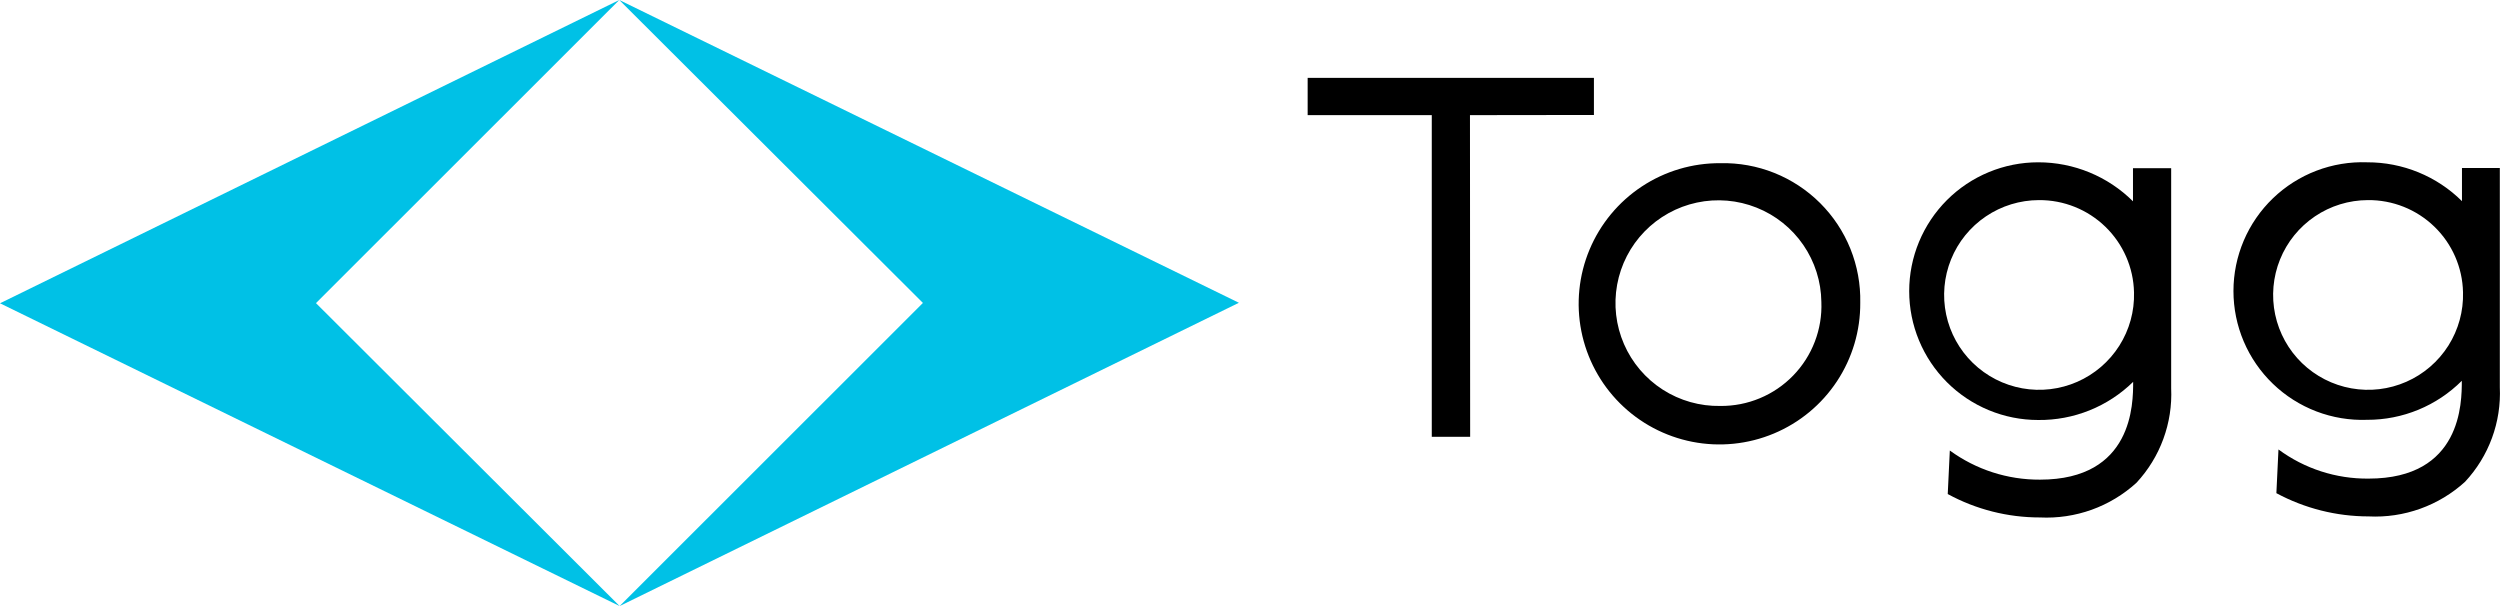
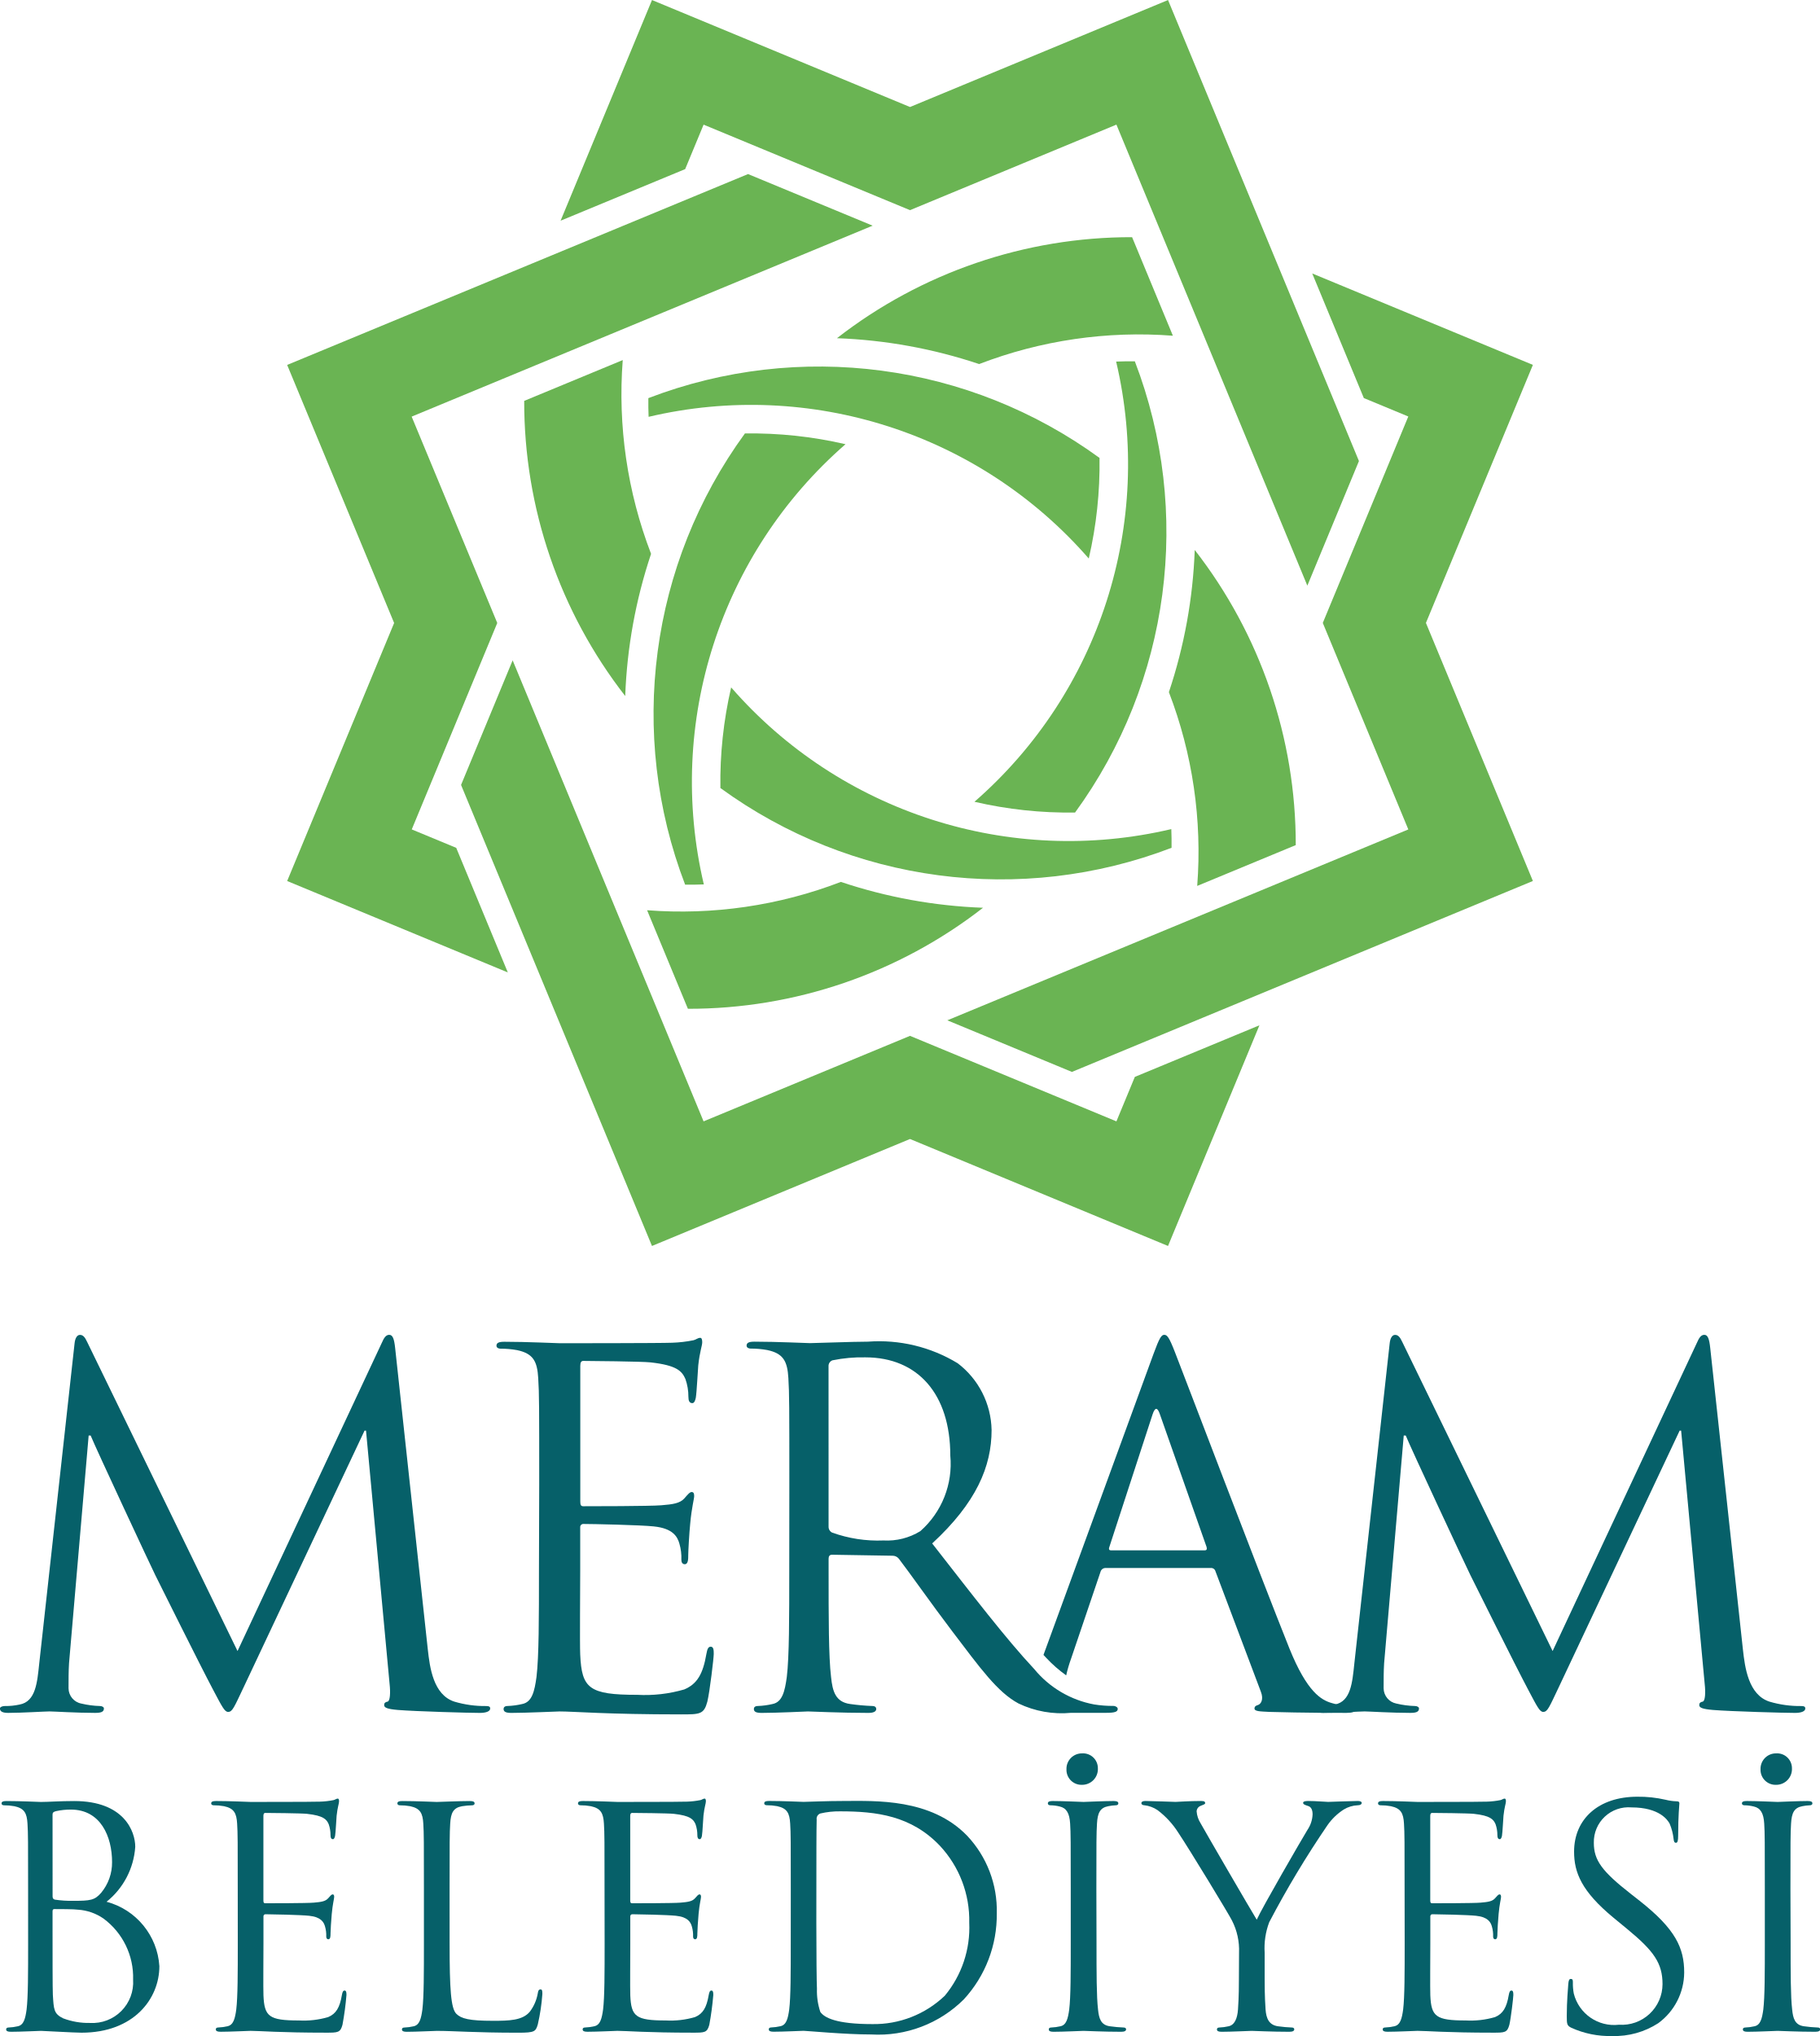
- <svg xmlns="http://www.w3.org/2000/svg" width="165" height="40" viewBox="0 0 165 40" fill="none">
-   <path d="M40.872 0L0 20.017L40.895 40L20.854 20.006L40.872 0Z" fill="#00C1E6" />
-   <path d="M40.872 0L81.767 19.983L40.895 40L60.913 19.994L40.872 0Z" fill="#00C1E6" />
-   <path d="M140.845 19.296C140.88 20.541 140.542 21.767 139.874 22.819C139.207 23.87 138.241 24.699 137.1 25.2C135.959 25.7 134.694 25.85 133.468 25.629C132.241 25.408 131.109 24.827 130.214 23.96C129.32 23.093 128.705 21.979 128.447 20.761C128.19 19.543 128.302 18.276 128.769 17.121C129.236 15.967 130.037 14.978 131.07 14.281C132.103 13.584 133.32 13.21 134.566 13.207C136.204 13.195 137.78 13.827 138.955 14.966C140.13 16.105 140.809 17.661 140.845 19.296ZM140.777 11.102V13.287C139.115 11.635 136.865 10.709 134.52 10.712C133.402 10.712 132.295 10.932 131.262 11.36C130.229 11.787 129.291 12.413 128.5 13.203C127.71 13.993 127.083 14.93 126.655 15.962C126.227 16.994 126.007 18.099 126.007 19.216C126.007 20.333 126.227 21.439 126.655 22.47C127.083 23.502 127.71 24.439 128.5 25.229C129.291 26.019 130.229 26.645 131.262 27.072C132.295 27.5 133.402 27.72 134.52 27.72C135.68 27.733 136.83 27.517 137.906 27.085C138.981 26.653 139.961 26.013 140.788 25.202C140.788 26.632 140.788 31.657 134.635 31.657C132.498 31.668 130.414 30.994 128.688 29.734L128.551 32.607C130.417 33.623 132.509 34.154 134.635 34.152C135.796 34.209 136.956 34.036 138.05 33.644C139.143 33.251 140.148 32.645 141.006 31.863C141.783 31.027 142.386 30.045 142.779 28.974C143.173 27.903 143.349 26.765 143.297 25.625V11.102H140.777Z" fill="black" />
-   <path d="M162.559 19.285C162.595 20.529 162.259 21.757 161.594 22.81C160.928 23.863 159.963 24.694 158.822 25.196C157.681 25.699 156.416 25.85 155.189 25.63C153.962 25.411 152.828 24.83 151.932 23.964C151.037 23.097 150.421 21.983 150.162 20.765C149.904 19.547 150.015 18.279 150.482 17.124C150.949 15.969 151.75 14.98 152.783 14.282C153.815 13.584 155.033 13.21 156.28 13.207C157.916 13.192 159.493 13.821 160.668 14.959C161.844 16.096 162.523 17.65 162.559 19.285ZM162.49 11.09V13.276C161.667 12.459 160.691 11.813 159.617 11.373C158.544 10.933 157.394 10.709 156.234 10.712C155.09 10.671 153.95 10.859 152.881 11.268C151.813 11.676 150.837 12.295 150.013 13.088C149.189 13.881 148.534 14.832 148.086 15.884C147.639 16.936 147.408 18.067 147.408 19.21C147.408 20.353 147.639 21.485 148.086 22.536C148.534 23.588 149.189 24.539 150.013 25.332C150.837 26.126 151.813 26.745 152.881 27.153C153.95 27.561 155.09 27.75 156.234 27.708C157.393 27.711 158.542 27.485 159.614 27.043C160.685 26.601 161.659 25.952 162.479 25.133C162.479 26.564 162.479 31.588 156.326 31.588C154.187 31.61 152.099 30.935 150.379 29.665L150.241 32.549C152.111 33.555 154.202 34.082 156.326 34.083C157.486 34.141 158.647 33.968 159.74 33.575C160.834 33.182 161.839 32.577 162.697 31.794C163.474 30.959 164.078 29.977 164.471 28.906C164.865 27.835 165.04 26.696 164.988 25.556V11.09H162.49Z" fill="black" />
-   <path d="M86.305 5.139V7.599H94.497V28.83H97.03L97.018 7.599L105.199 7.588V5.139H86.305Z" fill="black" />
-   <path d="M113.541 26.793C112.196 26.817 110.873 26.443 109.741 25.716C108.609 24.989 107.719 23.942 107.183 22.709C106.647 21.476 106.49 20.112 106.731 18.79C106.972 17.467 107.601 16.246 108.538 15.281C109.475 14.317 110.678 13.651 111.994 13.37C113.31 13.089 114.68 13.204 115.93 13.702C117.18 14.199 118.255 15.056 119.017 16.165C119.778 17.273 120.194 18.581 120.21 19.926C120.246 20.82 120.099 21.711 119.779 22.547C119.46 23.383 118.973 24.145 118.349 24.787C117.726 25.429 116.978 25.938 116.151 26.283C115.325 26.628 114.437 26.801 113.541 26.793ZM113.541 10.77C111.698 10.758 109.893 11.295 108.356 12.311C106.819 13.327 105.619 14.777 104.909 16.476C104.199 18.175 104.01 20.046 104.368 21.852C104.726 23.659 105.613 25.318 106.917 26.619C108.221 27.92 109.884 28.804 111.692 29.159C113.501 29.514 115.374 29.324 117.075 28.612C118.775 27.901 120.225 26.701 121.24 25.164C122.255 23.627 122.79 21.824 122.777 19.983C122.803 18.765 122.582 17.554 122.128 16.423C121.673 15.293 120.993 14.266 120.13 13.405C119.267 12.544 118.238 11.866 117.106 11.413C115.973 10.96 114.761 10.742 113.541 10.77Z" fill="black" />
+ <svg xmlns="http://www.w3.org/2000/svg" width="91.885" height="102.78" viewBox="0 0 91.885 102.78">
+   <g id="Group_14" data-name="Group 14" transform="translate(0 0)">
+     <g id="Group_1" data-name="Group 1" transform="translate(14.493)">
+       <path id="Path_29" data-name="Path 29" d="M346.641,269.264,323.367,278.9l6.29,2.605,23.273-9.639-5.4-13.027,5.4-13.026-11.14-4.615,2.605,6.29,2.245.93-4.317,10.421Z" transform="translate(-290.033 -227.393)" fill="#6ab453" />
+       <path id="Path_30" data-name="Path 30" d="M266.16,187.189l9.639,23.273,2.605-6.29L268.766,180.9l-13.027,5.4-13.026-5.4-4.615,11.14,6.29-2.605.93-2.245,10.421,4.317Z" transform="translate(-224.289 -180.898)" fill="#6ab453" />
+       <path id="Path_31" data-name="Path 31" d="M184.085,231.5l23.273-9.639-6.29-2.605L177.8,228.891l5.4,13.027-5.4,13.026,11.14,4.615-2.605-6.29-2.245-.93,4.317-10.421Z" transform="translate(-177.795 -210.469)" fill="#6ab453" />
+       <path id="Path_32" data-name="Path 32" d="M228.393,349.744l-9.639-23.273-2.605,6.29,9.639,23.273,13.027-5.4,13.026,5.4,4.615-11.14-6.29,2.605-.93,2.245-10.421-4.317Z" transform="translate(-207.365 -293.136)" fill="#6ab453" />
+       <path id="Path_33" data-name="Path 33" d="M336.5,260.56q.47-.019.944-.013a24.057,24.057,0,0,1-3.018,22.778,21.067,21.067,0,0,1-5.079-.543A22.6,22.6,0,0,0,336.5,260.56Z" transform="translate(-294.643 -242.307)" fill="#6ab453" />
+       <path id="Path_34" data-name="Path 34" d="M274.126,376.616a24.19,24.19,0,0,1-14.9,5.1l-2.06-4.975a22.455,22.455,0,0,0,9.782-1.43A25.539,25.539,0,0,0,274.126,376.616Z" transform="translate(-238.989 -330.791)" fill="#6ab453" />
+       <path id="Path_35" data-name="Path 35" d="M296.1,339.6q.019.471.013.944a24.058,24.058,0,0,1-22.778-3.018,21.085,21.085,0,0,1,.543-5.079A22.6,22.6,0,0,0,296.1,339.6Z" transform="translate(-251.458 -297.746)" fill="#6ab453" />
+       <path id="Path_36" data-name="Path 36" d="M235.189,277.229a24.188,24.188,0,0,1-5.1-14.9l4.975-2.06a22.455,22.455,0,0,0,1.43,9.782A25.542,25.542,0,0,0,235.189,277.229Z" transform="translate(-218.117 -242.092)" fill="#6ab453" />
+       <path id="Path_37" data-name="Path 37" d="M257.457,264.229q-.019-.471-.013-.944a24.057,24.057,0,0,1,22.778,3.018,21.08,21.08,0,0,1-.543,5.079A22.6,22.6,0,0,0,257.457,264.229Z" transform="translate(-239.204 -243.187)" fill="#6ab453" />
+       <path id="Path_38" data-name="Path 38" d="M373.512,302.134a24.187,24.187,0,0,1,5.1,14.9l-4.975,2.06a22.453,22.453,0,0,0-1.43-9.782A25.538,25.538,0,0,0,373.512,302.134Z" transform="translate(-327.687 -274.372)" fill="#6ab453" />
+       <path id="Path_39" data-name="Path 39" d="M261.125,299.207q-.471.019-.944.013a24.057,24.057,0,0,1,3.018-22.778,21.073,21.073,0,0,1,5.079.543A22.6,22.6,0,0,0,261.125,299.207Z" transform="translate(-240.084 -254.561)" fill="#6ab453" />
+       <path id="Path_40" data-name="Path 40" d="M299.031,238.293a24.186,24.186,0,0,1,14.9-5.1l2.06,4.975a22.456,22.456,0,0,0-9.782,1.43A25.536,25.536,0,0,0,299.031,238.293Z" transform="translate(-271.269 -221.22)" fill="#6ab453" />
+     </g>
+     <g id="Group_3" data-name="Group 3" transform="translate(0 67.384)">
+       <path id="Path_41" data-name="Path 41" d="M524.819,237.823c-.05-.471-.124-.669-.3-.669s-.273.174-.372.4l-7.286,15.563-7.584-15.588c-.124-.273-.223-.372-.372-.372s-.248.174-.273.446l-1.784,16.158c-.1.942-.174,1.908-.991,2.057a3.183,3.183,0,0,1-.743.074c-.124,0-.248.05-.248.124,0,.173.173.223.421.223.669,0,1.859-.074,2.082-.074.2,0,1.388.074,2.3.074.3,0,.446-.05.446-.223,0-.074-.1-.124-.2-.124a4.564,4.564,0,0,1-.942-.124.793.793,0,0,1-.644-.768c0-.421,0-.867.025-1.264l.991-11.5h.1c.273.669,3.048,6.617,3.271,7.063.124.248,2.255,4.535,2.9,5.75.471.892.595,1.14.768,1.14.223,0,.3-.223.818-1.313l6.072-12.887h.074l1.19,12.788c.05.446.025.867-.1.892s-.174.074-.174.174c0,.124.124.2.694.248.917.074,3.593.149,4.139.149.3,0,.52-.074.52-.223,0-.1-.074-.124-.2-.124a5.374,5.374,0,0,1-1.611-.223c-1.066-.347-1.239-1.735-1.338-2.627Z" transform="translate(-504.869 -237.154)" fill="#066069" fill-rule="evenodd" />
+       <path id="Path_42" data-name="Path 42" d="M633.058,249.649c0,2.379,0,4.337-.124,5.378-.1.719-.223,1.264-.719,1.363a3.829,3.829,0,0,1-.743.1c-.149,0-.2.074-.2.149,0,.149.124.2.4.2.743,0,2.3-.074,2.429-.074.719,0,2.379.149,6.121.149.966,0,1.165,0,1.338-.645.124-.52.322-2.206.322-2.4,0-.173,0-.372-.149-.372-.124,0-.174.1-.223.372-.174,1.016-.471,1.512-1.115,1.785a7.112,7.112,0,0,1-2.379.272c-2.429,0-2.8-.322-2.875-2.032-.025-.52,0-3.4,0-4.238v-2.181a.157.157,0,0,1,.174-.174c.421,0,2.875.05,3.544.124.967.1,1.19.52,1.289.867a2.533,2.533,0,0,1,.1.818c0,.124.05.223.174.223.173,0,.173-.273.173-.471,0-.173.049-1.09.1-1.586.074-.818.2-1.239.2-1.388s-.05-.2-.124-.2c-.1,0-.2.124-.372.322-.223.248-.57.3-1.165.347-.57.049-3.618.049-3.94.049-.124,0-.149-.074-.149-.248v-6.84c0-.174.049-.248.149-.248.273,0,2.974.025,3.4.074,1.338.149,1.586.446,1.76.843a2.665,2.665,0,0,1,.149.892c0,.2.049.322.2.322.1,0,.149-.149.174-.273.05-.3.1-1.388.124-1.636.074-.694.2-.991.2-1.165,0-.124-.025-.223-.1-.223-.124,0-.223.1-.347.124a6.6,6.6,0,0,1-1.066.124c-.57.025-5.5.025-5.675.025-.124,0-1.685-.074-2.8-.074-.273,0-.4.05-.4.2,0,.1.1.149.2.149a4.627,4.627,0,0,1,.843.074c.818.173,1.016.57,1.065,1.413.05.793.05,1.487.05,5.353Z" transform="translate(-605.848 -237.753)" fill="#066069" fill-rule="evenodd" />
+       <path id="Path_43" data-name="Path 43" d="M696.626,250.448c0,2.379,0,4.337-.124,5.378-.1.719-.223,1.264-.719,1.363a3.832,3.832,0,0,1-.744.1c-.149,0-.2.074-.2.149,0,.149.124.2.4.2.744,0,2.3-.074,2.33-.074.124,0,1.685.074,3.048.074.273,0,.4-.074.4-.2,0-.074-.05-.149-.2-.149a10.826,10.826,0,0,1-1.115-.1c-.743-.1-.892-.644-.966-1.363-.124-1.041-.124-3-.124-5.378v-.595c0-.124.05-.2.174-.2l3.048.05a.4.4,0,0,1,.322.149c.5.644,1.66,2.3,2.7,3.668,1.413,1.859,2.28,3.073,3.346,3.643a5.043,5.043,0,0,0,2.652.471h1.76c.446,0,.595-.05.595-.2,0-.074-.1-.149-.223-.149a5.941,5.941,0,0,1-.966-.074,5.125,5.125,0,0,1-3.024-1.784c-1.437-1.536-3.122-3.742-5.155-6.344,2.231-2.057,3-3.891,3-5.725a4.337,4.337,0,0,0-1.71-3.37,7.631,7.631,0,0,0-4.535-1.091c-.768,0-2.652.074-2.924.074-.124,0-1.685-.074-2.8-.074-.272,0-.4.05-.4.2,0,.1.1.149.2.149a4.624,4.624,0,0,1,.843.074c.818.173,1.016.57,1.066,1.413.049.793.049,1.487.049,5.353Zm1.983-10.31a.3.3,0,0,1,.2-.3,7.478,7.478,0,0,1,1.66-.149c2.652,0,4.287,1.859,4.287,4.956a4.524,4.524,0,0,1-1.512,3.817,3.208,3.208,0,0,1-1.859.471,6.828,6.828,0,0,1-2.6-.4.324.324,0,0,1-.174-.3Z" transform="translate(-656.779 -238.552)" fill="#066069" fill-rule="evenodd" />
+       <path id="Path_44" data-name="Path 44" d="M769.9,253.312l5.553-15.191c.3-.818.4-.967.545-.967s.248.124.545.892c.372.942,4.263,11.177,5.774,14.944.892,2.206,1.611,2.6,2.131,2.751a3.2,3.2,0,0,0,.991.149c.149,0,.248.025.248.149,0,.149-.223.2-.5.2-.372,0-2.181,0-3.891-.05-.471-.025-.743-.025-.743-.173,0-.1.074-.149.174-.174.149-.049.3-.273.149-.669l-2.3-6.1a.217.217,0,0,0-.223-.149h-5.328a.261.261,0,0,0-.248.2l-1.487,4.387a6.839,6.839,0,0,0-.244.834,6.662,6.662,0,0,1-1.008-.885Zm3.4-5.278h4.733c.124,0,.124-.074.1-.173l-2.354-6.691q-.186-.558-.372,0l-2.181,6.691C773.177,247.984,773.226,248.034,773.3,248.034Z" transform="translate(-717.218 -237.154)" fill="#066069" fill-rule="evenodd" />
+       <path id="Path_45" data-name="Path 45" d="M858.81,237.823c-.05-.471-.124-.669-.3-.669s-.273.174-.372.4l-7.286,15.563-7.583-15.588c-.124-.273-.223-.372-.372-.372s-.248.174-.273.446l-1.784,16.158c-.1.942-.173,1.908-.991,2.057a3.186,3.186,0,0,1-.744.074c-.124,0-.248.05-.248.124,0,.173.173.223.421.223.669,0,1.859-.074,2.082-.074.2,0,1.388.074,2.3.074.3,0,.446-.05.446-.223,0-.074-.1-.124-.2-.124a4.561,4.561,0,0,1-.942-.124.794.794,0,0,1-.644-.768c0-.421,0-.867.025-1.264l.991-11.5h.1c.273.669,3.049,6.617,3.272,7.063.124.248,2.255,4.535,2.9,5.75.471.892.595,1.14.768,1.14.223,0,.3-.223.818-1.313l6.072-12.887h.074l1.19,12.788c.05.446.025.867-.1.892s-.174.074-.174.174c0,.124.124.2.694.248.917.074,3.594.149,4.139.149.3,0,.52-.074.52-.223,0-.1-.074-.124-.2-.124a5.373,5.373,0,0,1-1.611-.223c-1.066-.347-1.239-1.735-1.338-2.627Z" transform="translate(-772.466 -237.154)" fill="#066069" fill-rule="evenodd" />
+       <g id="Group_2" data-name="Group 2" transform="translate(0.079 21.129)">
+         <path id="Path_46" data-name="Path 46" d="M506.606,362.711c0,1.479,0,2.7-.077,3.344-.062.447-.139.786-.447.848a2.375,2.375,0,0,1-.462.062c-.092,0-.123.046-.123.093,0,.092.077.123.247.123.462,0,1.433-.046,1.51-.046.123,0,1.695.092,2.049.092,2.635,0,3.929-1.71,3.929-3.359a3.6,3.6,0,0,0-2.666-3.251,3.882,3.882,0,0,0,1.448-2.773c0-.77-.555-2.311-3.082-2.311-.709,0-1.31.046-1.68.046-.077,0-1.048-.046-1.741-.046-.169,0-.247.031-.247.123,0,.062.062.092.123.092a2.887,2.887,0,0,1,.524.046c.509.108.632.354.663.878.031.493.031.925.031,3.328Zm1.233-6.5c0-.092.046-.139.185-.17a3.444,3.444,0,0,1,.74-.077c1.51,0,2.08,1.371,2.08,2.65a2.381,2.381,0,0,1-.555,1.556c-.324.37-.539.4-1.4.4a5.463,5.463,0,0,1-.94-.061c-.077-.031-.108-.062-.108-.17Zm0,4.884c0-.077.031-.108.093-.108.231,0,1,0,1.2.031a2.548,2.548,0,0,1,1.279.447,3.691,3.691,0,0,1,1.495,3.082,2.056,2.056,0,0,1-2.172,2.188,3.622,3.622,0,0,1-1.356-.231c-.478-.231-.478-.447-.524-1.2-.015-.231-.015-2.142-.015-3.328Z" transform="translate(-505.265 -353.127)" fill="#066069" fill-rule="evenodd" />
+         <path id="Path_47" data-name="Path 47" d="M559.854,362.215c0,1.479,0,2.7-.077,3.344-.061.447-.139.786-.447.847a2.385,2.385,0,0,1-.462.062c-.093,0-.123.046-.123.093,0,.092.077.123.247.123.462,0,1.433-.046,1.51-.046.447,0,1.479.092,3.806.092.6,0,.724,0,.832-.4a15.071,15.071,0,0,0,.2-1.495c0-.108,0-.231-.092-.231-.077,0-.108.062-.139.231-.108.632-.293.94-.693,1.109a4.417,4.417,0,0,1-1.479.17c-1.51,0-1.741-.2-1.787-1.263-.015-.324,0-2.111,0-2.635v-1.356a.1.1,0,0,1,.108-.108c.262,0,1.787.031,2.2.077.6.062.739.324.8.539a1.572,1.572,0,0,1,.062.508c0,.077.031.139.108.139.108,0,.108-.17.108-.293,0-.108.031-.678.062-.986.046-.508.123-.77.123-.863s-.031-.123-.077-.123c-.062,0-.123.077-.231.2-.139.154-.354.185-.724.216-.354.031-2.25.031-2.45.031-.077,0-.092-.046-.092-.154v-4.252c0-.108.031-.154.092-.154.17,0,1.849.015,2.111.046.832.092.986.277,1.094.524a1.654,1.654,0,0,1,.092.555c0,.123.031.2.123.2.062,0,.092-.092.108-.169.031-.185.062-.863.077-1.017.046-.431.123-.616.123-.724,0-.077-.016-.139-.062-.139-.077,0-.139.062-.216.077a4.116,4.116,0,0,1-.663.077c-.354.015-3.421.015-3.528.015-.077,0-1.048-.046-1.741-.046-.17,0-.246.031-.246.123,0,.062.062.092.123.092a2.878,2.878,0,0,1,.524.046c.508.108.632.354.663.878.031.493.031.925.031,3.328Z" transform="translate(-547.928 -352.631)" fill="#066069" fill-rule="evenodd" />
+         <path id="Path_48" data-name="Path 48" d="M608.428,360c0-2.4,0-2.835.031-3.328.031-.539.154-.8.6-.878a3.625,3.625,0,0,1,.509-.046c.062,0,.123-.031.123-.092,0-.092-.077-.123-.247-.123-.462,0-1.587.046-1.664.046s-1.048-.046-1.741-.046c-.17,0-.247.031-.247.123,0,.062.062.092.123.092a2.89,2.89,0,0,1,.524.046c.508.108.632.354.662.878.031.493.031.925.031,3.328v2.712c0,1.479,0,2.7-.077,3.344-.062.447-.139.786-.447.848a2.376,2.376,0,0,1-.462.062c-.092,0-.123.046-.123.093,0,.092.077.123.247.123.462,0,1.371-.046,1.51-.046.894,0,1.911.092,4.13.092.817,0,.863-.062.971-.416a9.819,9.819,0,0,0,.231-1.541c0-.169-.015-.231-.092-.231-.092,0-.123.077-.139.2a2.144,2.144,0,0,1-.4.925c-.37.447-1.048.462-1.864.462-1.2,0-1.6-.108-1.849-.354-.277-.277-.339-1.263-.339-3.528Z" transform="translate(-585.809 -353.127)" fill="#066069" fill-rule="evenodd" />
+         <path id="Path_49" data-name="Path 49" d="M653.021,362.215c0,1.479,0,2.7-.077,3.344-.062.447-.139.786-.447.847a2.385,2.385,0,0,1-.462.062c-.093,0-.123.046-.123.093,0,.092.077.123.247.123.462,0,1.433-.046,1.51-.046.447,0,1.479.092,3.806.092.6,0,.724,0,.832-.4a15.071,15.071,0,0,0,.2-1.495c0-.108,0-.231-.092-.231-.077,0-.108.062-.139.231-.108.632-.293.94-.693,1.109a4.418,4.418,0,0,1-1.479.17c-1.51,0-1.741-.2-1.787-1.263-.015-.324,0-2.111,0-2.635v-1.356a.1.1,0,0,1,.108-.108c.262,0,1.787.031,2.2.077.6.062.739.324.8.539a1.576,1.576,0,0,1,.062.508c0,.077.031.139.108.139.108,0,.108-.17.108-.293,0-.108.031-.678.062-.986.046-.508.123-.77.123-.863s-.031-.123-.077-.123c-.062,0-.123.077-.231.2-.139.154-.354.185-.724.216-.354.031-2.249.031-2.45.031-.077,0-.092-.046-.092-.154v-4.252c0-.108.031-.154.092-.154.17,0,1.849.015,2.111.046.832.092.986.277,1.094.524a1.652,1.652,0,0,1,.092.555c0,.123.031.2.123.2.062,0,.092-.092.108-.169.031-.185.062-.863.077-1.017.046-.431.123-.616.123-.724,0-.077-.016-.139-.062-.139-.077,0-.139.062-.216.077a4.12,4.12,0,0,1-.663.077c-.355.015-3.421.015-3.529.015-.077,0-1.048-.046-1.741-.046-.17,0-.247.031-.247.123,0,.062.062.092.123.092a2.873,2.873,0,0,1,.524.046c.509.108.632.354.663.878.031.493.031.925.031,3.328Z" transform="translate(-622.575 -352.631)" fill="#066069" fill-rule="evenodd" />
+         <path id="Path_50" data-name="Path 50" d="M700.3,362.7c0,1.479,0,2.7-.077,3.344-.062.447-.139.786-.447.847a2.378,2.378,0,0,1-.462.062c-.093,0-.123.046-.123.093,0,.092.077.123.247.123.462,0,1.433-.046,1.51-.046.154,0,2.1.185,3.421.185a6.121,6.121,0,0,0,4.669-1.772,6.3,6.3,0,0,0,1.664-4.345,5.5,5.5,0,0,0-1.495-3.914c-1.834-1.9-4.653-1.757-6.179-1.757-.924,0-1.9.046-2.08.046-.077,0-1.048-.046-1.741-.046-.169,0-.246.031-.246.123,0,.062.062.092.123.092a2.892,2.892,0,0,1,.524.046c.509.108.632.354.663.878.031.493.031.925.031,3.328Zm1.294-2.958c0-1.186,0-2.758.015-3.282a.28.28,0,0,1,.185-.308,4.114,4.114,0,0,1,1-.108c1.834,0,3.59.216,5.039,1.741a5.511,5.511,0,0,1,1.479,3.883,5.393,5.393,0,0,1-1.233,3.683,5.172,5.172,0,0,1-3.667,1.433c-1.818,0-2.419-.324-2.62-.616a3.36,3.36,0,0,1-.169-1.171c-.016-.293-.031-1.71-.031-3.344Z" transform="translate(-660.457 -353.118)" fill="#066069" fill-rule="evenodd" />
+         <path id="Path_51" data-name="Path 51" d="M773.439,350.312c0-2.4,0-2.835.031-3.328.031-.539.154-.8.57-.878a2.288,2.288,0,0,1,.385-.046c.062,0,.123-.031.123-.092,0-.092-.077-.123-.246-.123-.462,0-1.433.046-1.51.046s-1.048-.046-1.556-.046c-.169,0-.247.031-.247.123,0,.062.062.092.123.092a2.018,2.018,0,0,1,.478.062c.339.077.493.339.524.863.031.493.031.925.031,3.328v2.712c0,1.479,0,2.7-.077,3.344-.062.447-.139.786-.447.847a2.378,2.378,0,0,1-.462.062c-.092,0-.123.046-.123.093,0,.092.077.123.246.123.462,0,1.433-.046,1.51-.046s1.048.046,1.9.046c.169,0,.247-.046.247-.123,0-.046-.031-.093-.123-.093a6.7,6.7,0,0,1-.693-.062c-.462-.062-.555-.4-.6-.847-.077-.647-.077-1.864-.077-3.344Zm-.724-5.285a.794.794,0,0,0,.8-.832.749.749,0,0,0-.8-.755.777.777,0,0,0-.786.8A.757.757,0,0,0,772.715,345.027Z" transform="translate(-718.166 -343.44)" fill="#066069" fill-rule="evenodd" />
+         <path id="Path_52" data-name="Path 52" d="M799.638,364.514c0,.246,0,.894-.046,1.541-.031.447-.169.786-.478.848a2.38,2.38,0,0,1-.462.062c-.092,0-.123.046-.123.093,0,.092.077.123.246.123.462,0,1.433-.046,1.51-.046s1.048.046,1.9.046c.169,0,.247-.046.247-.123,0-.046-.031-.093-.123-.093a6.709,6.709,0,0,1-.693-.062c-.462-.062-.6-.4-.632-.848-.046-.647-.046-1.294-.046-1.541v-1.325a3.685,3.685,0,0,1,.231-1.541,49.075,49.075,0,0,1,2.943-4.9,2.934,2.934,0,0,1,.817-.786,1.467,1.467,0,0,1,.709-.216c.123,0,.2-.046.2-.124,0-.061-.092-.092-.2-.092-.293,0-1.4.046-1.494.046-.123,0-.617-.046-1.017-.046-.154,0-.247.031-.247.092,0,.077.092.108.231.154.185.046.247.216.247.431a1.5,1.5,0,0,1-.262.786c-.308.508-2.265,3.883-2.558,4.53-.277-.447-2.589-4.422-2.835-4.869a1.316,1.316,0,0,1-.2-.6.312.312,0,0,1,.2-.277c.139-.062.231-.077.231-.139s-.031-.108-.2-.108c-.6,0-1.186.046-1.294.046-.077,0-1.233-.046-1.525-.046-.139,0-.2.046-.2.108,0,.077.077.108.154.108a1.473,1.473,0,0,1,.662.246,4.316,4.316,0,0,1,1.048,1.14c.539.8,2.6,4.191,2.712,4.438a3.268,3.268,0,0,1,.354,1.618Z" transform="translate(-737.169 -353.127)" fill="#066069" fill-rule="evenodd" />
+         <path id="Path_53" data-name="Path 53" d="M856.2,362.215c0,1.479,0,2.7-.077,3.344-.062.447-.139.786-.447.847a2.383,2.383,0,0,1-.462.062c-.092,0-.123.046-.123.093,0,.092.077.123.247.123.462,0,1.433-.046,1.51-.046.447,0,1.479.092,3.806.092.6,0,.724,0,.832-.4.077-.324.2-1.371.2-1.495,0-.108,0-.231-.093-.231-.077,0-.108.062-.139.231-.108.632-.293.94-.693,1.109a4.418,4.418,0,0,1-1.479.17c-1.51,0-1.741-.2-1.787-1.263-.015-.324,0-2.111,0-2.635v-1.356a.1.1,0,0,1,.108-.108c.262,0,1.787.031,2.2.077.6.062.739.324.8.539a1.575,1.575,0,0,1,.062.508c0,.077.031.139.108.139.108,0,.108-.17.108-.293,0-.108.031-.678.062-.986.046-.508.123-.77.123-.863s-.031-.123-.077-.123c-.062,0-.123.077-.231.2-.139.154-.354.185-.724.216-.354.031-2.249.031-2.45.031-.077,0-.093-.046-.093-.154v-4.252c0-.108.031-.154.093-.154.169,0,1.849.015,2.111.046.832.092.986.277,1.094.524a1.655,1.655,0,0,1,.092.555c0,.123.031.2.123.2.062,0,.092-.092.108-.169.031-.185.062-.863.077-1.017.046-.431.123-.616.123-.724,0-.077-.015-.139-.062-.139-.077,0-.139.062-.216.077a4.122,4.122,0,0,1-.663.077c-.354.015-3.421.015-3.529.015-.077,0-1.048-.046-1.741-.046-.17,0-.246.031-.246.123,0,.062.061.092.123.092a2.872,2.872,0,0,1,.524.046c.509.108.632.354.663.878.031.493.031.925.031,3.328Z" transform="translate(-785.362 -352.631)" fill="#066069" fill-rule="evenodd" />
+         <path id="Path_54" data-name="Path 54" d="M905.054,366.526a4.052,4.052,0,0,0,2.327-.647,3.193,3.193,0,0,0,1.31-2.558c0-1.233-.431-2.188-2.25-3.621l-.432-.339c-1.479-1.156-1.88-1.71-1.88-2.589a1.752,1.752,0,0,1,1.9-1.787c1.418,0,1.834.647,1.926.817a2.7,2.7,0,0,1,.2.77c.016.123.031.2.123.2.077,0,.108-.108.108-.354,0-1.048.062-1.556.062-1.633s-.031-.108-.154-.108a2.523,2.523,0,0,1-.539-.077,5.976,5.976,0,0,0-1.433-.154c-1.957,0-3.19,1.125-3.19,2.773,0,1.048.37,2,2,3.344l.693.57c1.325,1.094,1.772,1.71,1.772,2.774a2.057,2.057,0,0,1-2.2,2.049,2.1,2.1,0,0,1-2.28-1.572,2.7,2.7,0,0,1-.046-.57c0-.123-.015-.17-.108-.17-.077,0-.108.077-.123.247-.015.247-.077.863-.077,1.633,0,.416.015.478.231.586A4.677,4.677,0,0,0,905.054,366.526Z" transform="translate(-823.741 -352.258)" fill="#066069" fill-rule="evenodd" />
+         <path id="Path_55" data-name="Path 55" d="M949.7,350.312c0-2.4,0-2.835.031-3.328.031-.539.154-.8.57-.878a2.29,2.29,0,0,1,.385-.046c.062,0,.123-.031.123-.092,0-.092-.077-.123-.246-.123-.462,0-1.433.046-1.51.046s-1.048-.046-1.556-.046c-.169,0-.246.031-.246.123,0,.062.062.092.123.092a2.017,2.017,0,0,1,.478.062c.339.077.493.339.524.863.031.493.031.925.031,3.328v2.712c0,1.479,0,2.7-.077,3.344-.062.447-.139.786-.447.847a2.372,2.372,0,0,1-.462.062c-.092,0-.123.046-.123.093,0,.092.077.123.247.123.462,0,1.433-.046,1.51-.046s1.048.046,1.9.046c.169,0,.247-.046.247-.123,0-.046-.031-.093-.123-.093a6.7,6.7,0,0,1-.693-.062c-.462-.062-.555-.4-.6-.847-.077-.647-.077-1.864-.077-3.344Zm-.724-5.285a.794.794,0,0,0,.8-.832.749.749,0,0,0-.8-.755.777.777,0,0,0-.786.8A.757.757,0,0,0,948.974,345.027Z" transform="translate(-859.386 -343.44)" fill="#066069" fill-rule="evenodd" />
+       </g>
+     </g>
+   </g>
</svg>
